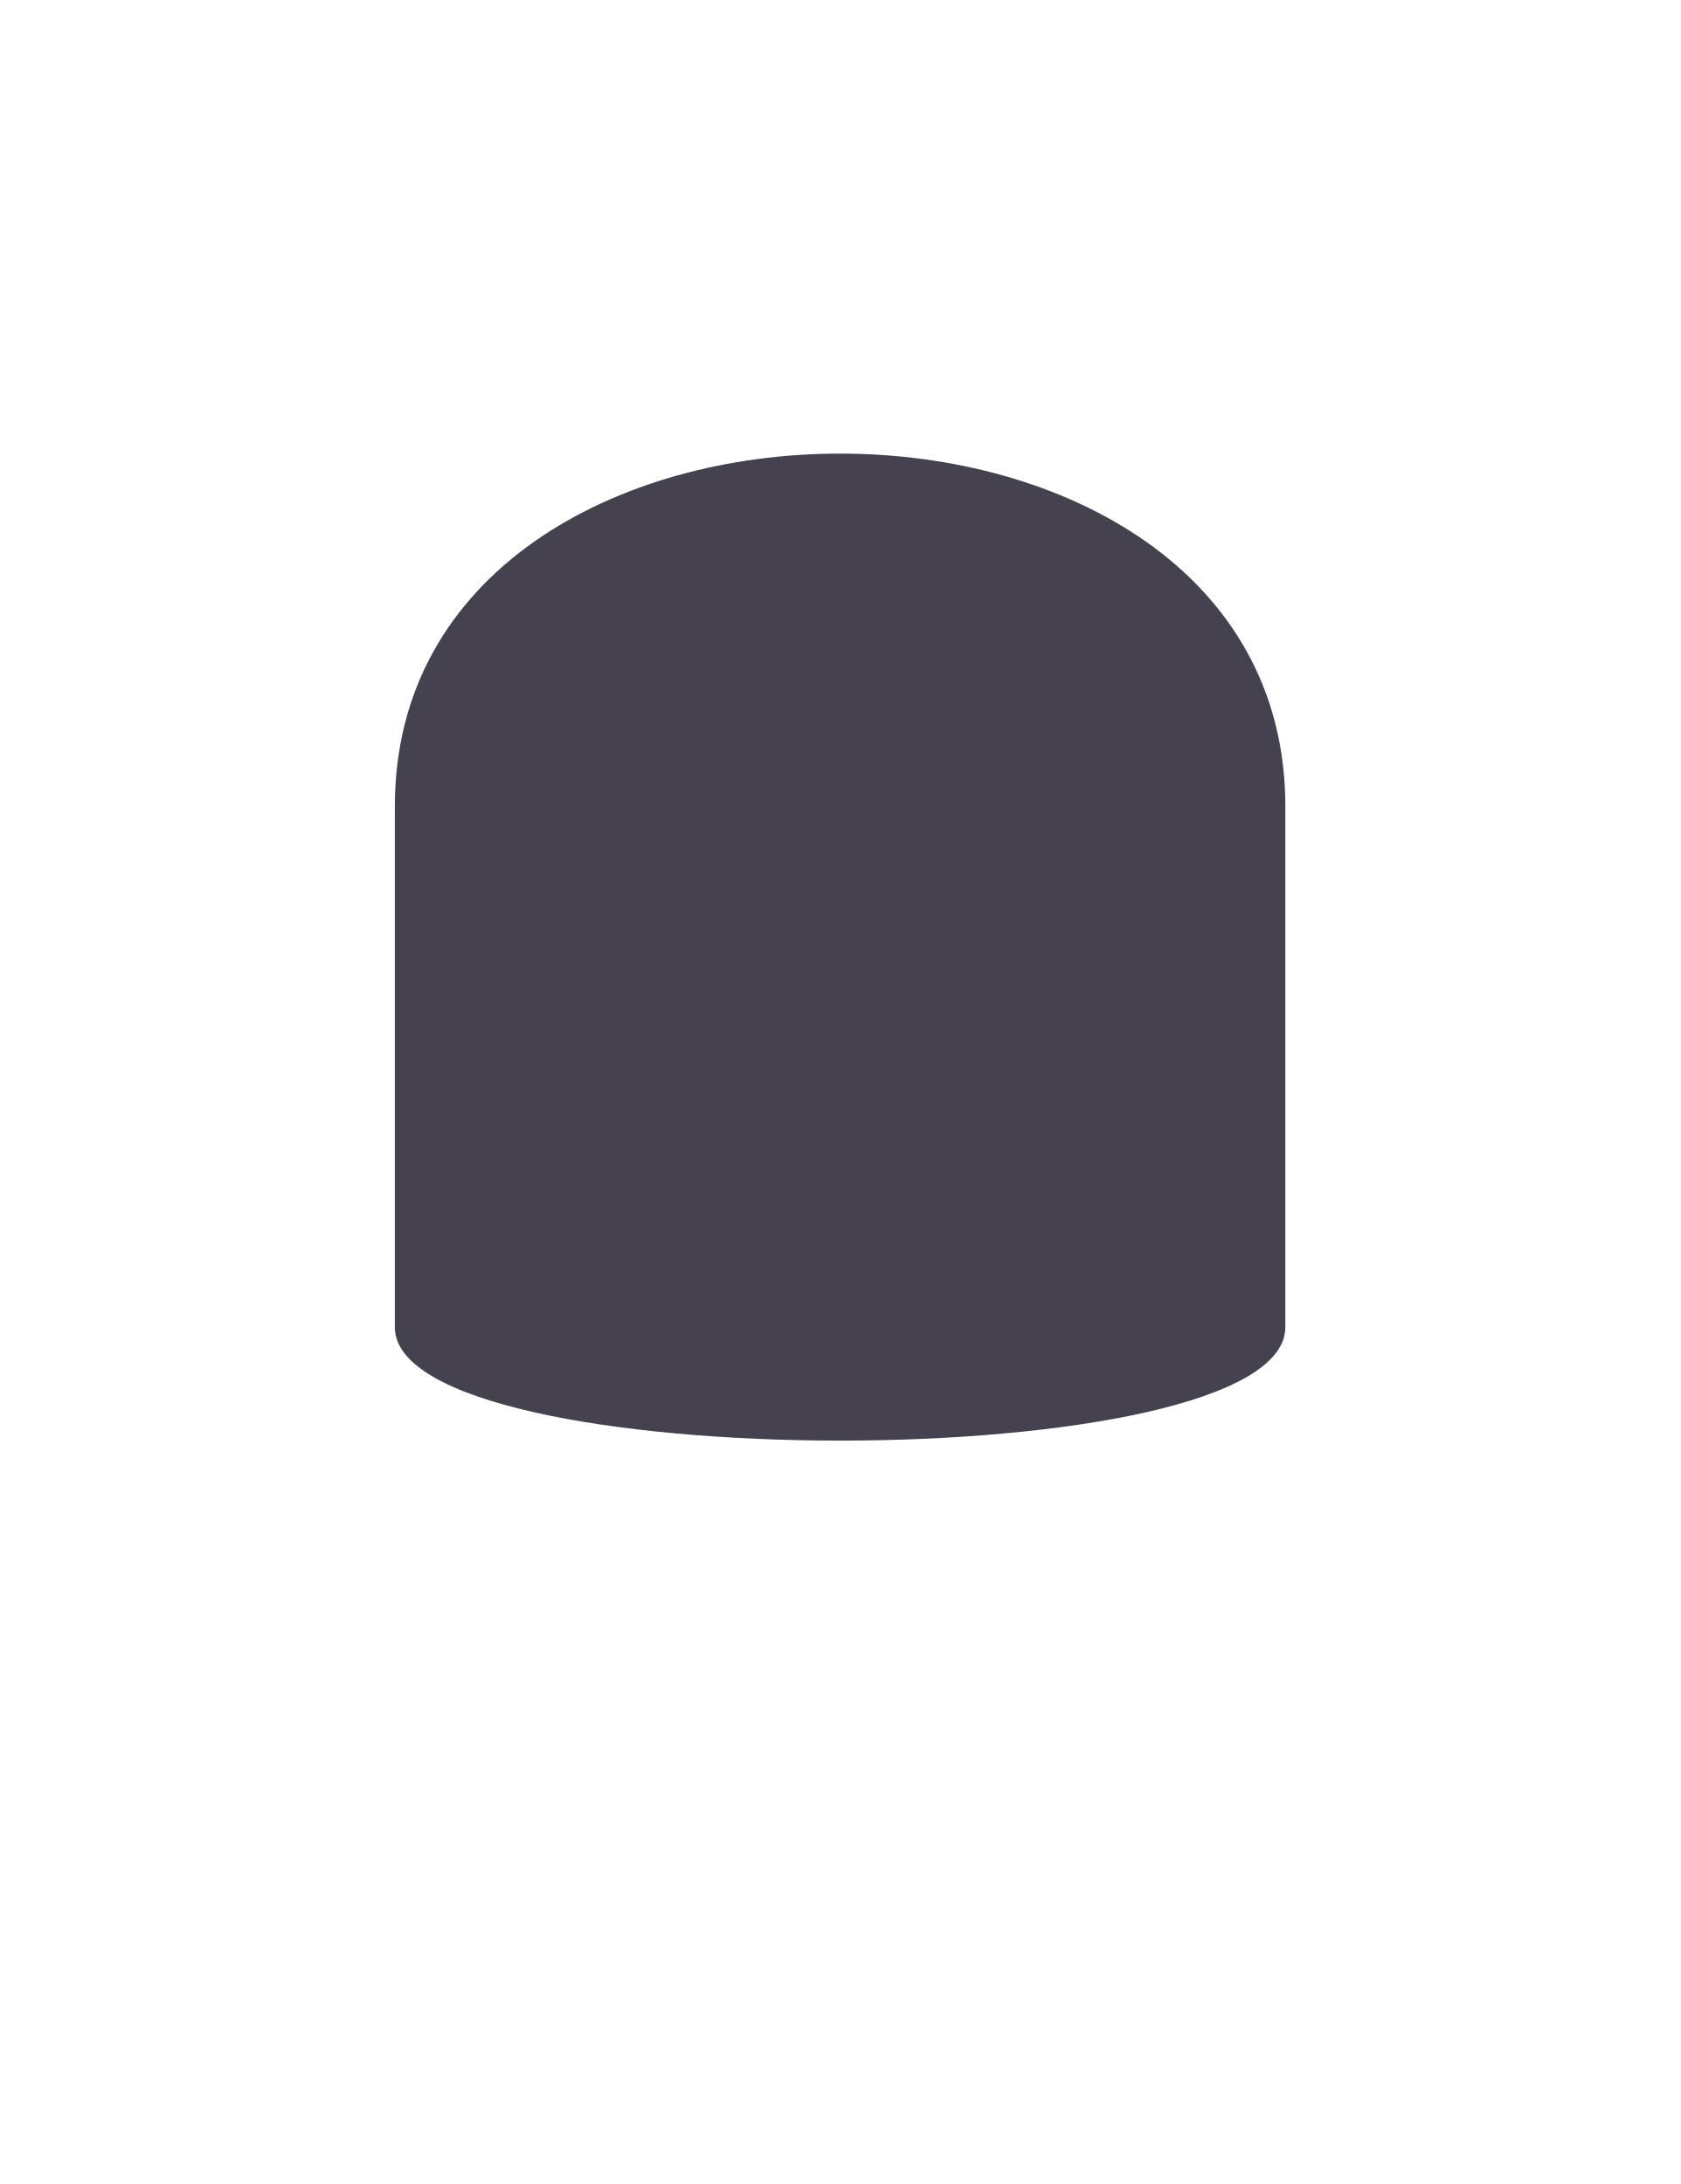
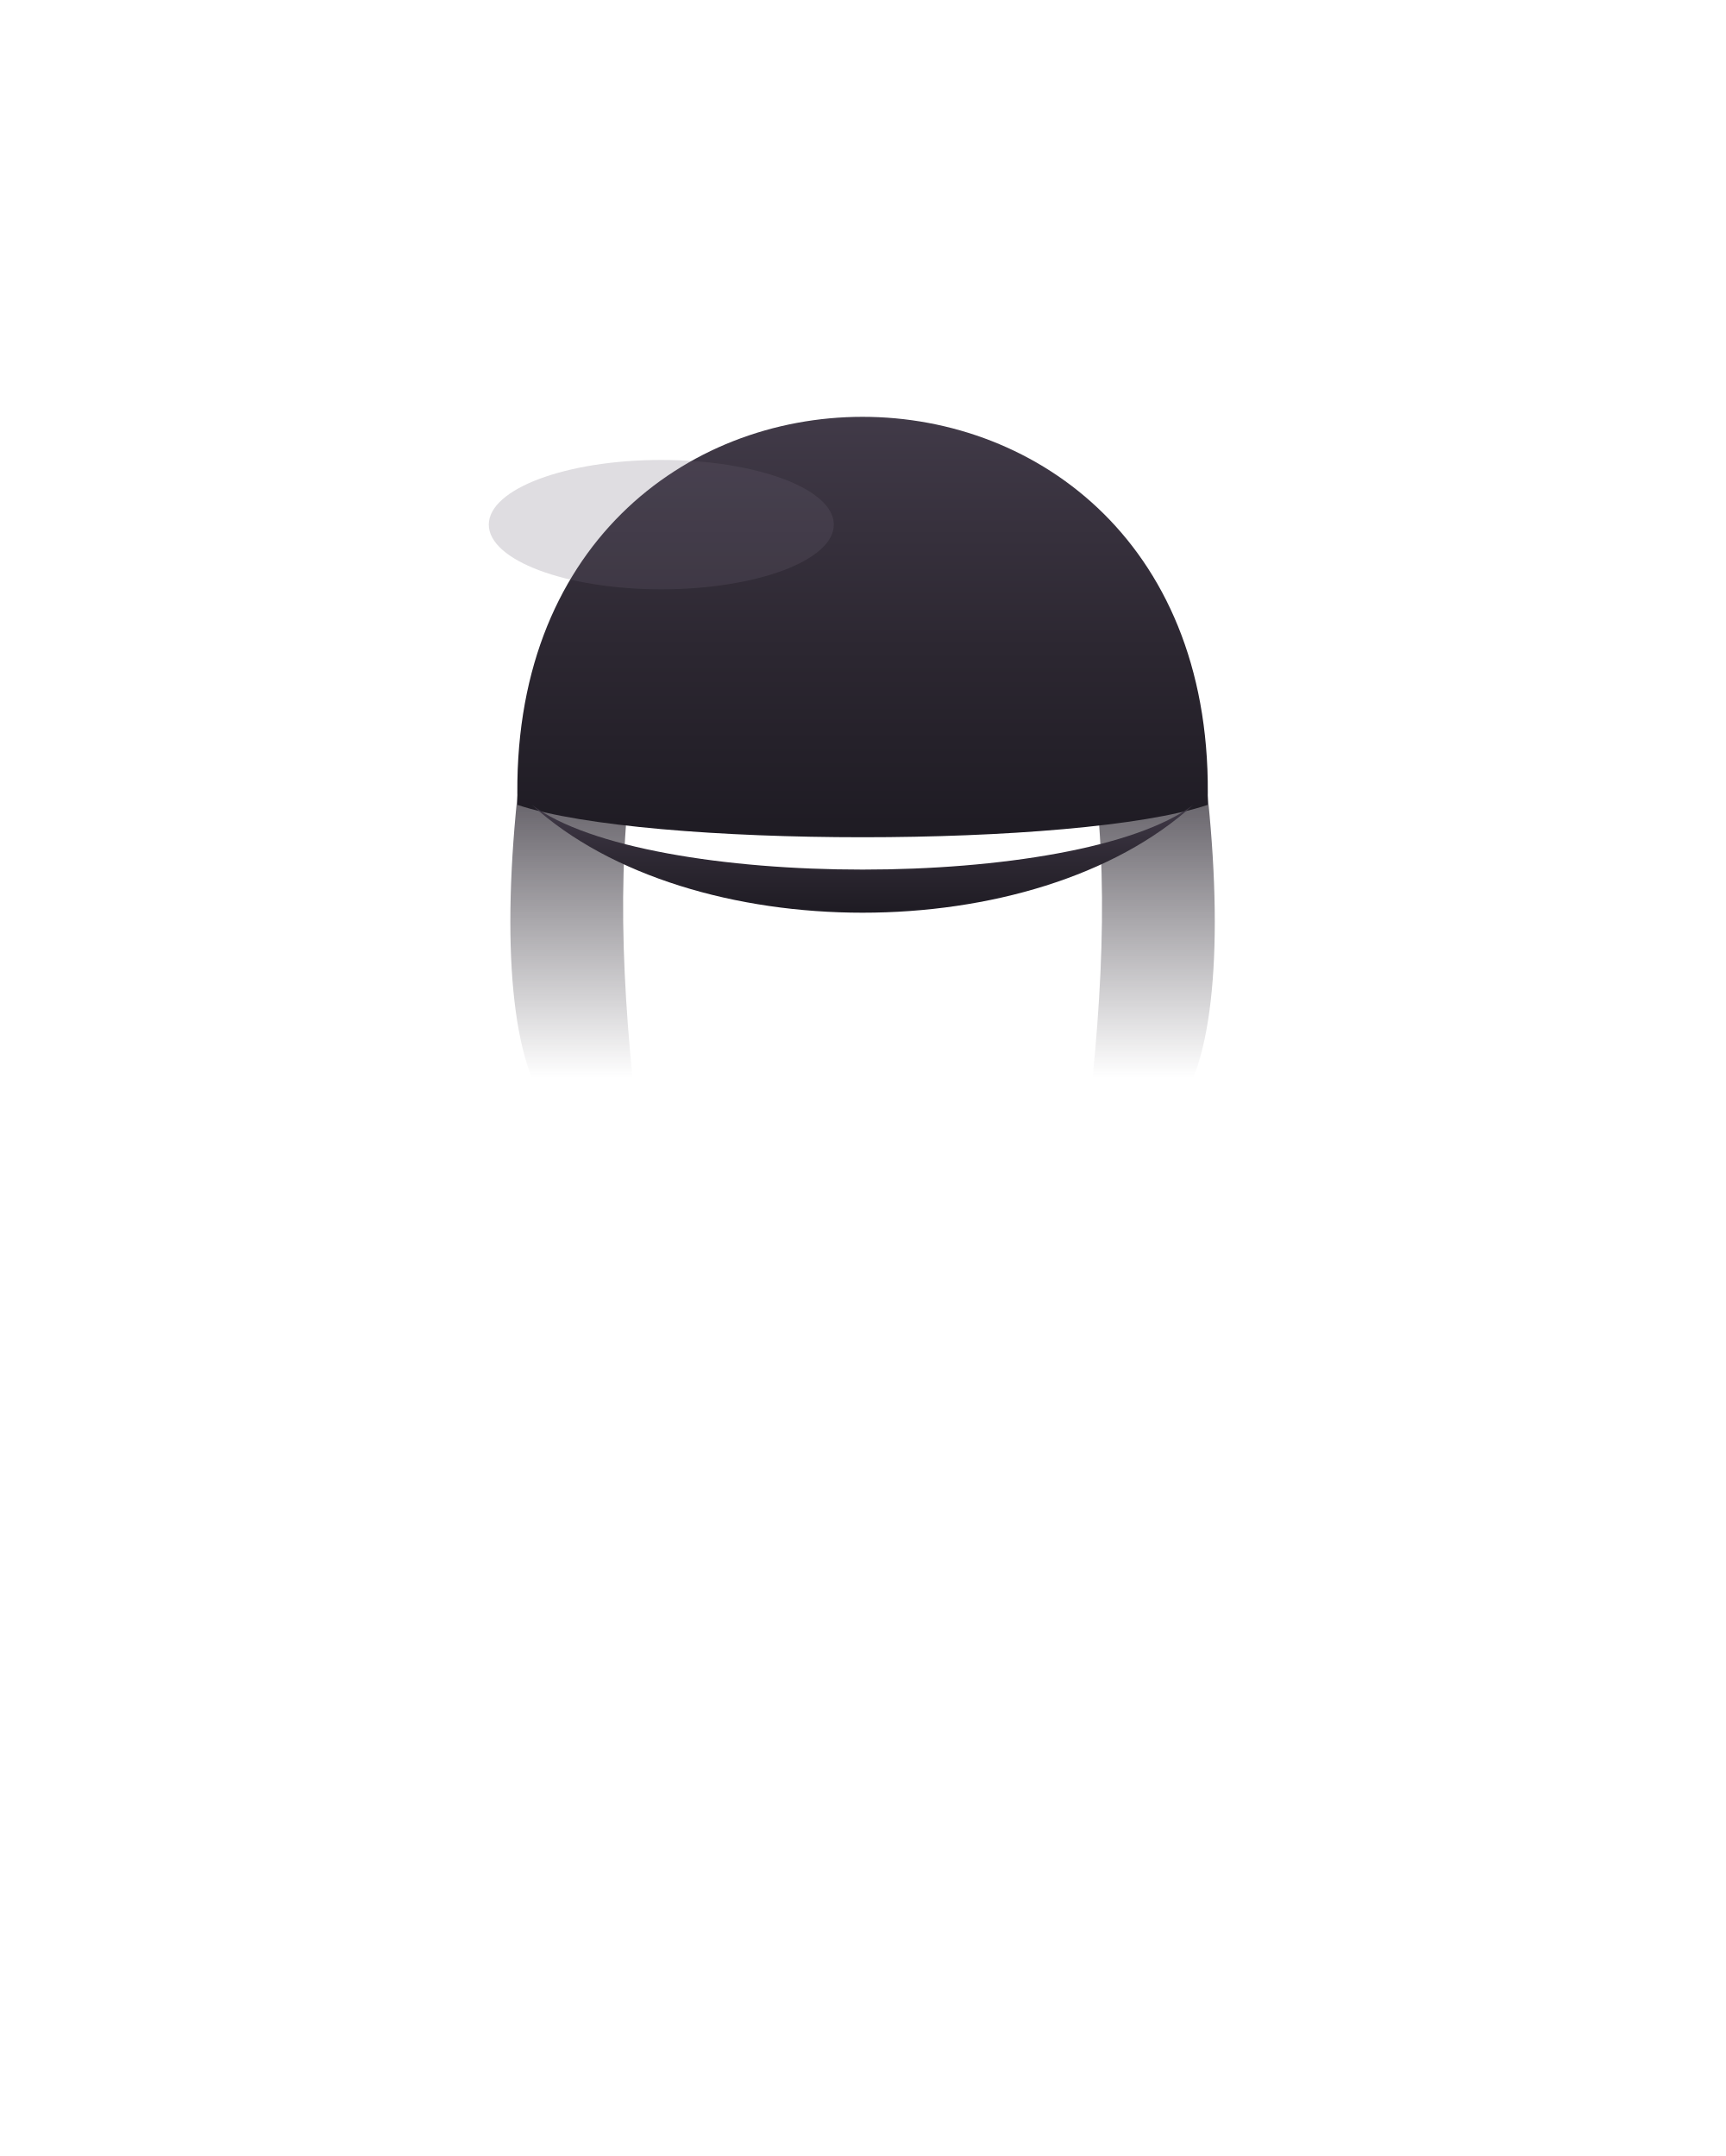
- <svg xmlns="http://www.w3.org/2000/svg" viewBox="0 0 200 260" role="img" width="200" height="260">
-   <path d="M47.0,96 C47.0,40 153.0,40 153.0,96 L153.0,158 C153.0,176 47.0,176 47.0,158 Z" fill="#46414f" />
-   <path d="M56.0,90 C56.0,44 144.0,44 144.0,90 C122.0,91.0 78.0,91.0 56.0,90 Z" fill="#46414f" />
-   <path d="M100.0,86 C74.0,92.1 56.0,92 56.0,86 C70.0,78 92.0,80 100.0,86 Z" fill="#46414f" />
-   <path d="M100.0,86 C126.0,92.1 144.0,92 144.0,86 C130.0,78 108.0,80 100.0,86 Z" fill="#46414f" />
+ <svg xmlns="http://www.w3.org/2000/svg" viewBox="0 0 240 300" width="240" height="300" role="img">
+   <defs>
+     <linearGradient id="bg" x1="0" y1="0" x2="0" y2="1">
+       <stop offset="0" stop-color="#f7f8fa" />
+       <stop offset="1" stop-color="#eaedf1" />
+     </linearGradient>
+     <linearGradient id="skin" x1="0" y1="0" x2="0" y2="1">
+       <stop offset="0" stop-color="#f2d3ba" />
+       <stop offset="1" stop-color="#e0b393" />
+     </linearGradient>
+     <linearGradient id="hair" x1="0" y1="0" x2="0" y2="1">
+       <stop offset="0" stop-color="#413a48" />
+       <stop offset="0.55" stop-color="#2c2731" />
+       <stop offset="1" stop-color="#1e1b23" />
+     </linearGradient>
+     <linearGradient id="fade" x1="0" y1="0" x2="0" y2="1">
+       <stop offset="0" stop-color="#2c2731" />
+       <stop offset="1" stop-color="#2c2731" stop-opacity="0" />
+     </linearGradient>
+     <linearGradient id="garment" x1="0" y1="0" x2="0" y2="1">
+       <stop offset="0" stop-color="#3f4b5b" />
+       <stop offset="1" stop-color="#333d4a" />
+     </linearGradient>
+   </defs>
+   <path d="M74,96 C70,120 70,140 74,150 L88,150 C86,130 86,112 90,96 Z" fill="url(#fade)" />
+   <path d="M166,96 C170,120 170,140 166,150 L152,150 C154,130 154,112 150,96 Z" fill="url(#fade)" />
+   <path d="M72,112 C70,40 170,40 168,112 C150,118 90,118 72,112 Z" fill="url(#hair)" />
+   <path d="M74,112 C96,132 144,132 166,112 C150,124 90,124 74,112 Z" fill="url(#hair)" />
+   <ellipse cx="92.0" cy="73.0" rx="24" ry="9" fill="#6d6675" opacity="0.22" />
</svg>
